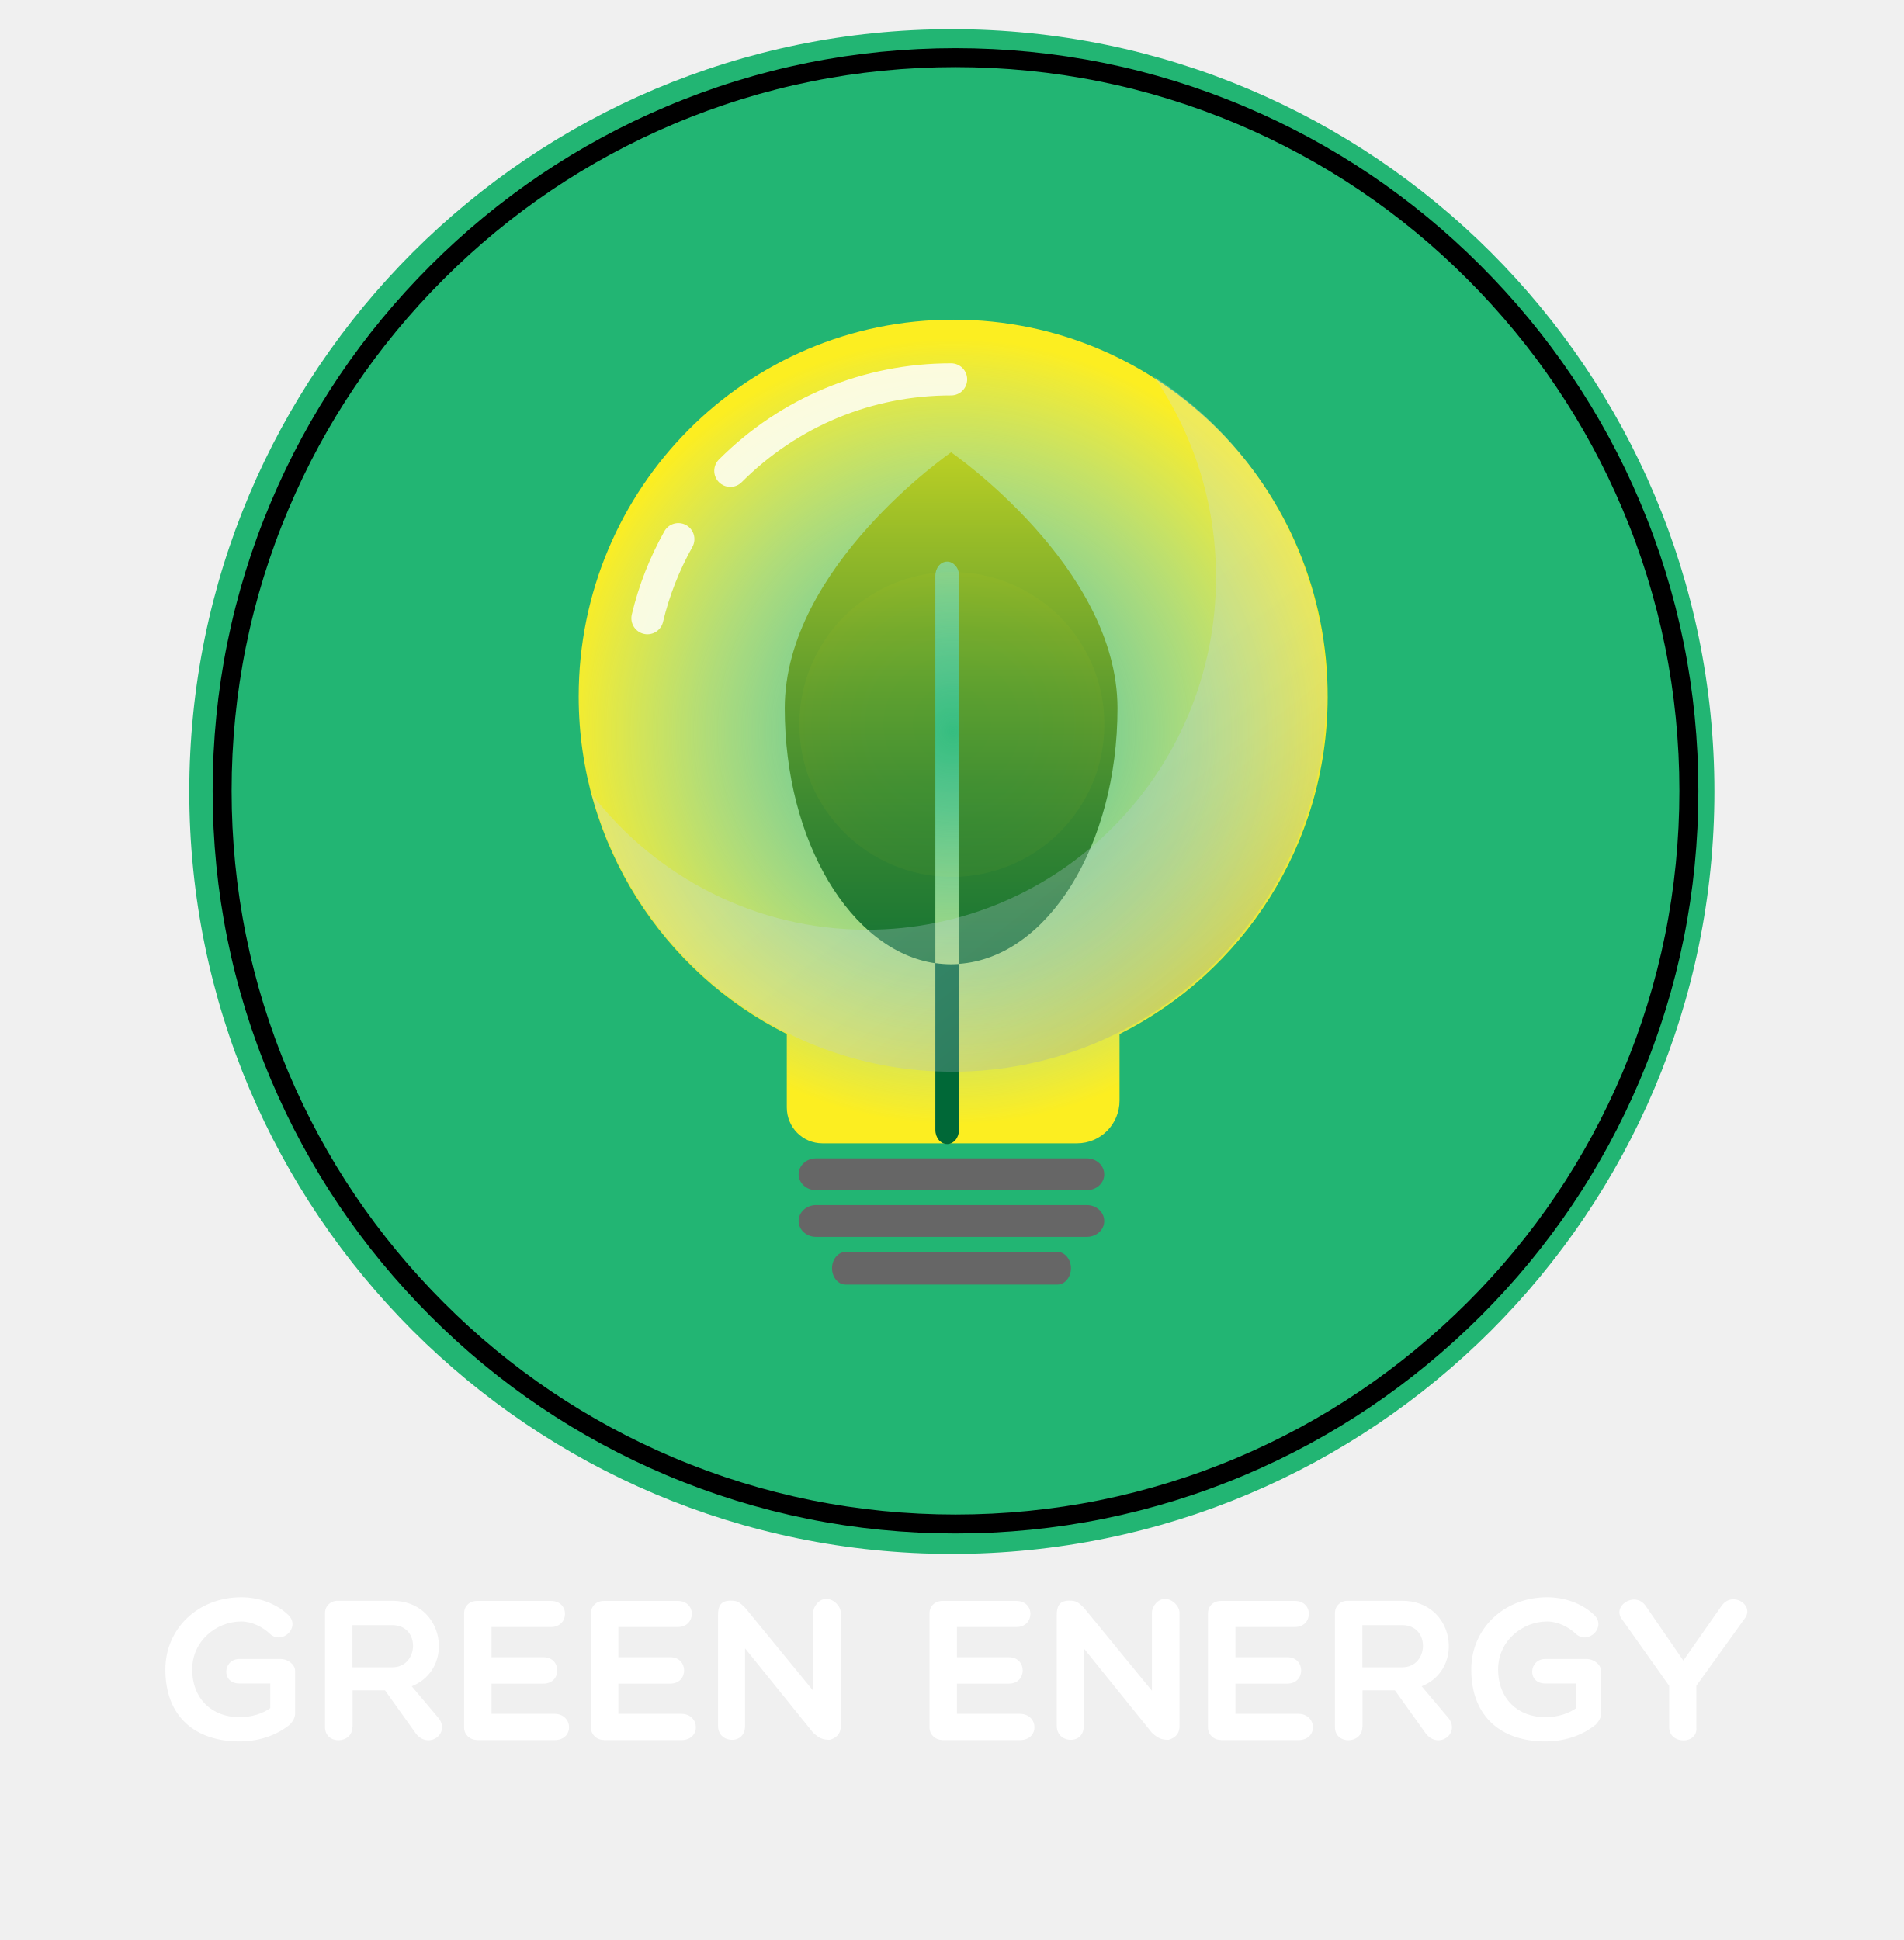
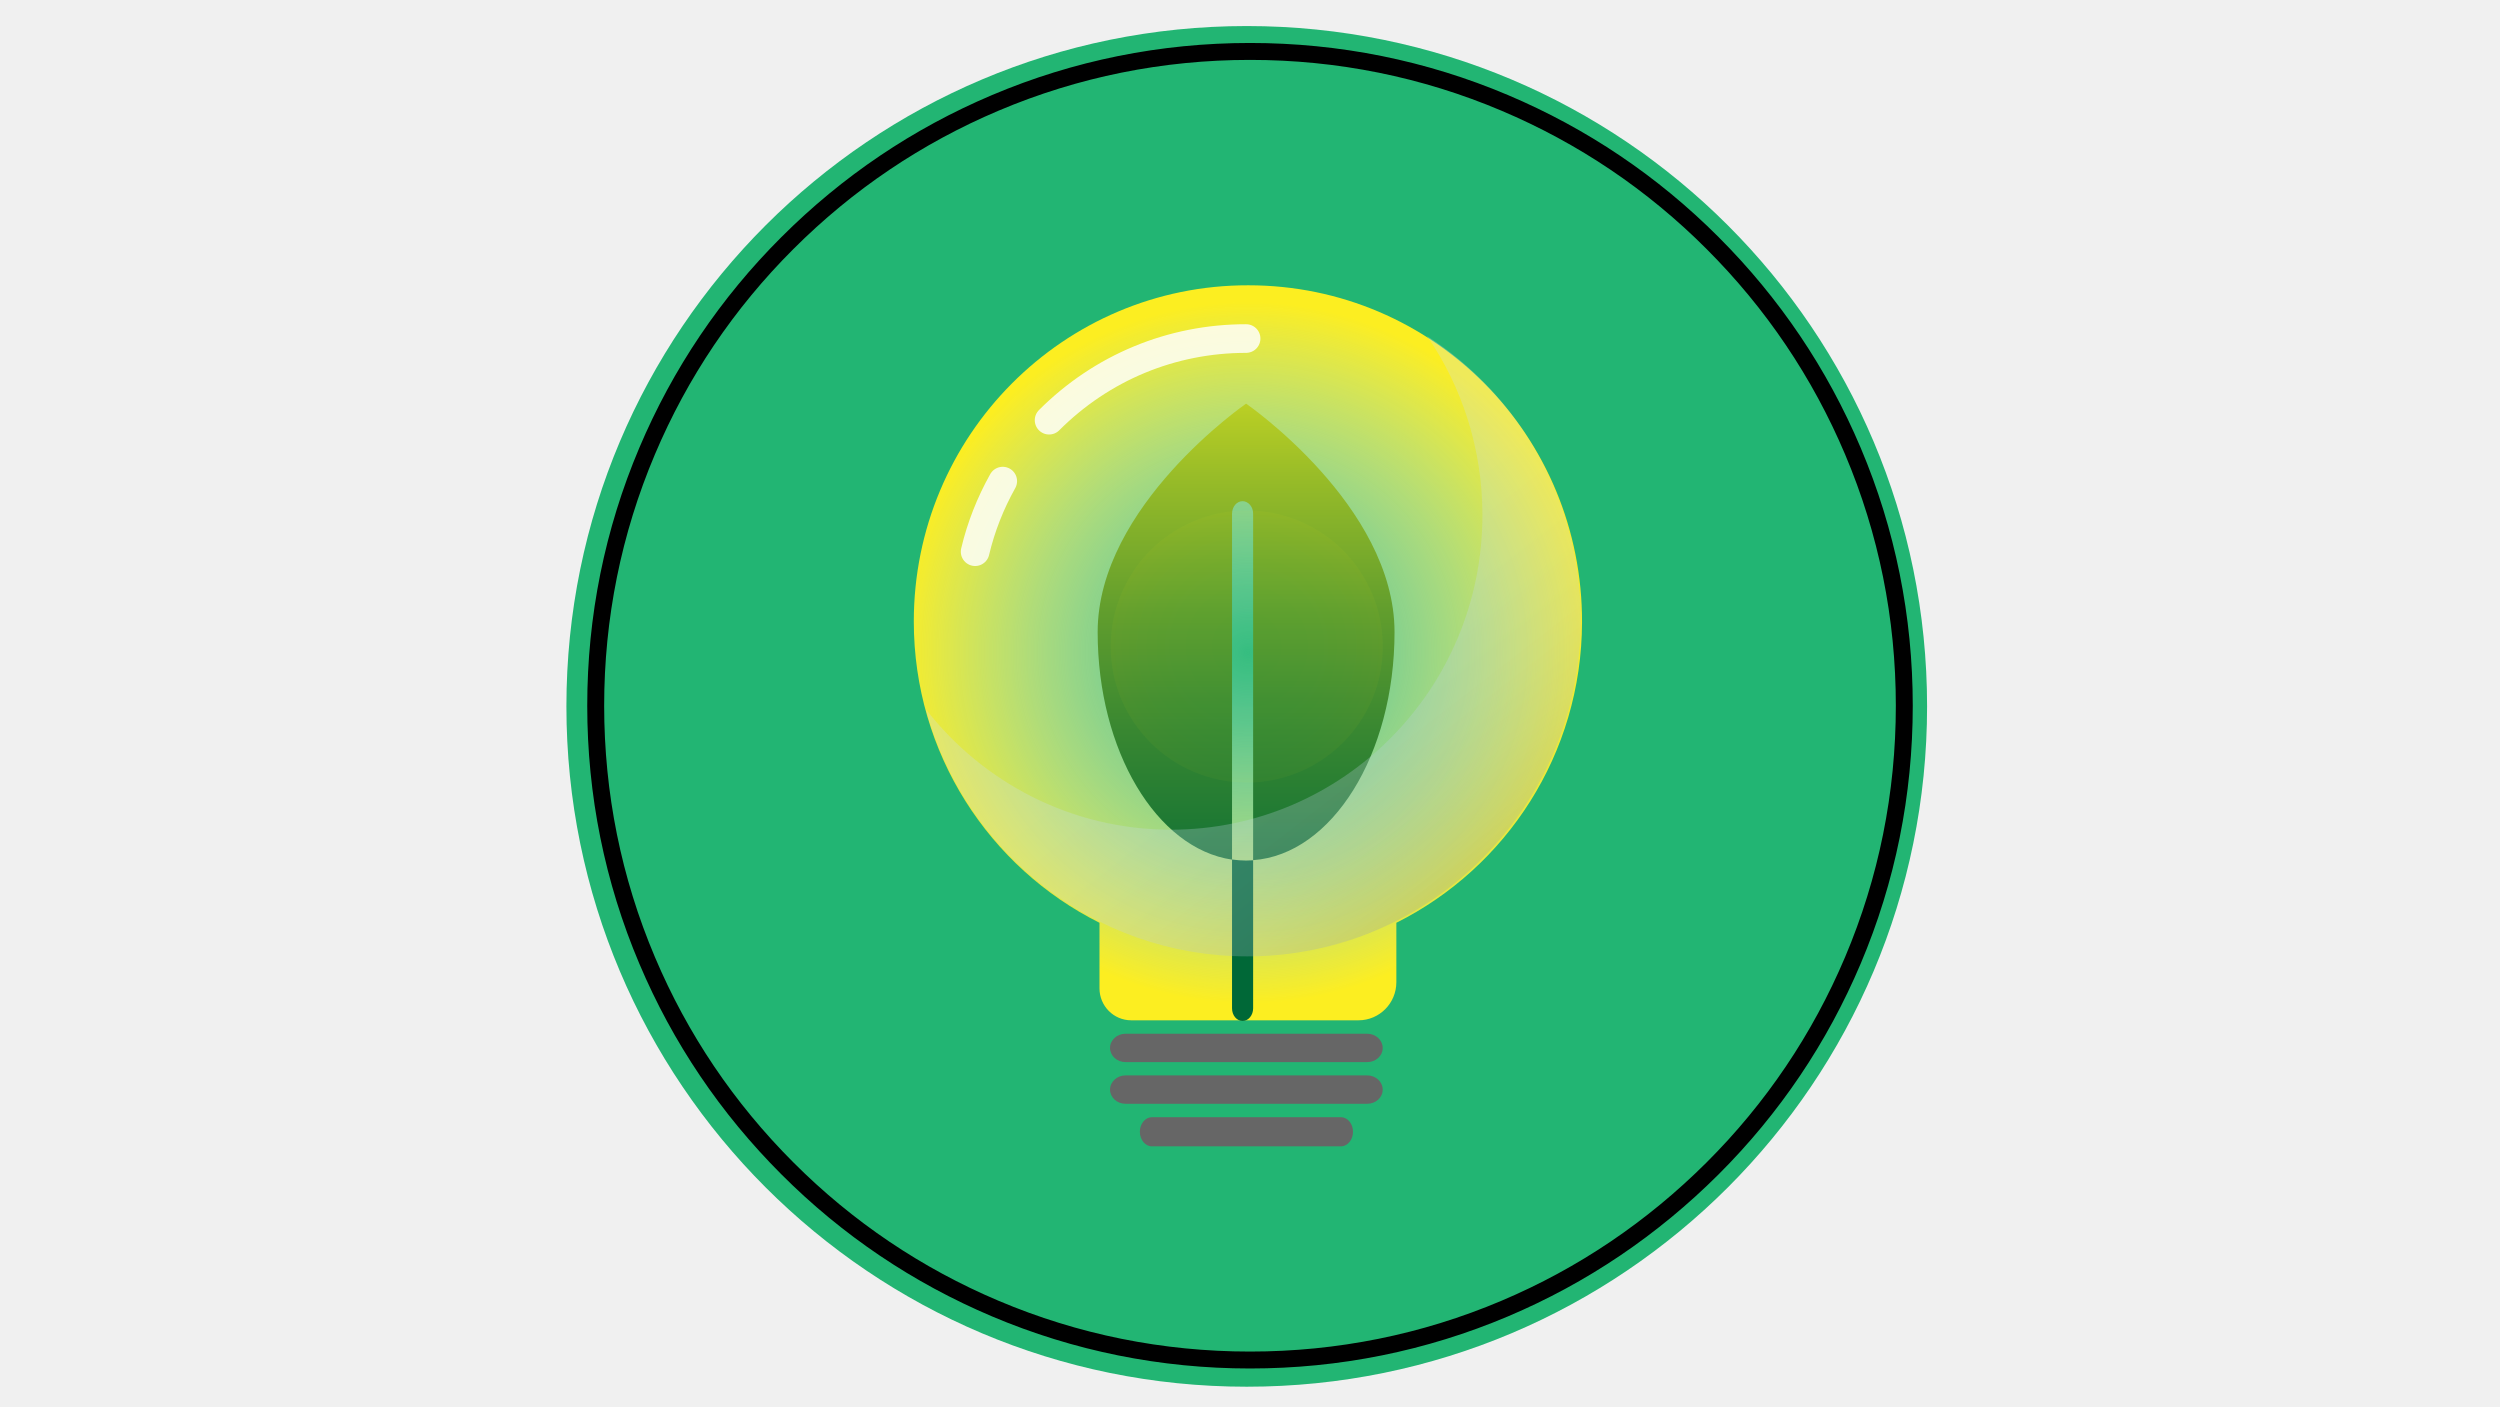
- <svg xmlns="http://www.w3.org/2000/svg" version="1.1" id="Layer_1" x="0px" y="0px" viewBox="0 0 1304.4 1329.6" style="enable-background:new 0 0 1304.4 1329.6;" xml:space="preserve">
+ <svg xmlns="http://www.w3.org/2000/svg" version="1.1" id="Layer_1" x="0px" y="0px" viewBox="0 0 1920 1080" style="enable-background:new 0 0 1920 1080;" xml:space="preserve">
  <style type="text/css">
	.st0{fill:#22B573;}
	.st1{fill:none;stroke:#000000;stroke-width:13;stroke-miterlimit:10;}
	.st2{fill:url(#SVGID_1_);}
	.st3{fill:#666666;}
	.st4{fill:url(#SVGID_2_);}
	.st5{fill:#006837;}
- 	.st6{opacity:0.27;fill:url(#SVGID_3_);enable-background:new    ;}
- 	.st7{fill:url(#SVGID_4_);fill-opacity:0;}
- 	
- 		.st8{opacity:0.83;fill:none;stroke:#FFFFFF;stroke-width:22;stroke-linecap:round;stroke-miterlimit:10;enable-background:new    ;}
- 	.st9{opacity:4.000000e-02;fill:url(#SVGID_5_);enable-background:new    ;}
- 	.st10{enable-background:new    ;}
- 	.st11{fill:#FFFFFF;}
+ 	.st6{opacity:0.27;fill:url(#SVGID_3_);}
+ 	.st7{opacity:0;fill:url(#SVGID_4_);}
+ 	.st8{opacity:0.83;fill:none;stroke:#FFFFFF;stroke-width:22;stroke-linecap:round;stroke-miterlimit:10;}
+ 	.st9{opacity:4.000000e-02;fill:url(#SVGID_5_);}
</style>
+   <circle class="st0" cx="957.5" cy="542.5" r="522.5" />
+   <path class="st1" d="M960,1044.5c-67.8,0-133.7-13.3-195.6-39.5c-59.8-25.3-113.6-61.5-159.7-107.7  c-46.2-46.2-82.4-99.9-107.7-159.7c-26.2-61.9-39.5-127.7-39.5-195.6s13.3-133.7,39.5-195.6c25.3-59.8,61.5-113.6,107.7-159.7  c46.2-46.2,99.9-82.4,159.7-107.7C826.3,52.8,892.2,39.5,960,39.5s133.7,13.3,195.6,39.5c59.8,25.3,113.6,61.5,159.7,107.7  c46.2,46.2,82.4,99.9,107.7,159.7c26.2,61.9,39.5,127.7,39.5,195.6s-13.3,133.7-39.5,195.6c-25.3,59.8-61.5,113.6-107.7,159.7  s-99.9,82.4-159.7,107.7C1093.7,1031.2,1027.8,1044.5,960,1044.5z" />
+   <radialGradient id="SVGID_1_" cx="958.375" cy="501.25" r="269.742" gradientUnits="userSpaceOnUse">
+     <stop offset="0" style="stop-color:#F2F2F2;stop-opacity:0.1" />
+     <stop offset="0.111" style="stop-color:#F3F2E3;stop-opacity:0.2" />
+     <stop offset="0.324" style="stop-color:#F5F1BC;stop-opacity:0.392" />
+     <stop offset="0.618" style="stop-color:#F8F07D;stop-opacity:0.656" />
+     <stop offset="0.978" style="stop-color:#FCEE27;stop-opacity:0.98" />
+     <stop offset="1" style="stop-color:#FCEE21" />
+   </radialGradient>
+   <path class="st2" d="M1215,478c-0.3,101.1-58.3,188.5-142.6,230.7v45.6c0,16.2-13,29.3-29.1,29.3H868.8c-13.5,0-24.4-11-24.4-24.6  v-50.3c-84.5-42.3-142.6-130-142.6-231.4c0-142.7,115-258.4,256.9-258.2C1101,219.1,1215.4,334.7,1215,478z" />
+   <path class="st3" d="M1029.8,880.4H884.7c-5.1,0-9.3-5-9.3-11.2v0c0-6.2,4.2-11.2,9.3-11.2h145.1c5.1,0,9.3,5,9.3,11.2v0  C1039.1,875.4,1034.9,880.4,1029.8,880.4z" />
+   <path class="st3" d="M1050.1,847.7H864.4c-6.6,0-11.9-4.9-11.9-10.9l0,0c0-6,5.4-10.9,11.9-10.9h185.6c6.6,0,11.9,4.9,11.9,10.9l0,0  C1062,842.8,1056.6,847.7,1050.1,847.7z" />
+   <path class="st3" d="M1050.1,815.7H864.4c-6.6,0-11.9-4.9-11.9-10.9l0,0c0-6,5.4-10.9,11.9-10.9h185.6c6.6,0,11.9,4.9,11.9,10.9l0,0  C1062,810.8,1056.6,815.7,1050.1,815.7z" />
  <g>
-     <circle class="st0" cx="652.2" cy="542.5" r="522.5" />
-     <path class="st1" d="M654.7,1044.5c-67.8,0-133.7-13.3-195.6-39.5c-59.8-25.3-113.6-61.5-159.7-107.7   c-46.2-46.2-82.4-99.9-107.7-159.7c-26.2-61.9-39.5-127.7-39.5-195.6s13.3-133.7,39.5-195.6c25.3-59.8,61.5-113.6,107.7-159.7   c46.2-46.2,99.9-82.4,159.7-107.7C521,52.8,586.9,39.5,654.7,39.5S788.4,52.8,850.3,79c59.8,25.3,113.6,61.5,159.7,107.7   c46.2,46.2,82.4,99.9,107.7,159.7c26.2,61.9,39.5,127.7,39.5,195.6s-13.3,133.7-39.5,195.6c-25.3,59.8-61.5,113.6-107.7,159.7   c-46.2,46.1-99.9,82.4-159.7,107.7C788.4,1031.2,722.5,1044.5,654.7,1044.5z" />
-     <radialGradient id="SVGID_1_" cx="653.101" cy="501.35" r="269.73" gradientUnits="userSpaceOnUse">
-       <stop offset="0" style="stop-color:#F2F2F2;stop-opacity:0.1" />
-       <stop offset="0.111" style="stop-color:#F3F2E3;stop-opacity:0.2" />
-       <stop offset="0.324" style="stop-color:#F5F1BC;stop-opacity:0.392" />
-       <stop offset="0.618" style="stop-color:#F8F07D;stop-opacity:0.656" />
-       <stop offset="0.978" style="stop-color:#FCEE27;stop-opacity:0.98" />
-       <stop offset="1" style="stop-color:#FCEE21" />
-     </radialGradient>
-     <path class="st2" d="M909.7,478c-0.3,101.1-58.3,188.5-142.6,230.7v45.6c0,16.2-13,29.3-29.1,29.3H563.5c-13.5,0-24.4-11-24.4-24.6   v-50.3c-84.5-42.3-142.6-130-142.6-231.4c0-142.7,115-258.4,256.9-258.2C795.7,219.1,910.1,334.7,909.7,478z" />
-     <path class="st3" d="M724.5,880.4H579.4c-5.1,0-9.3-5-9.3-11.2l0,0c0-6.2,4.2-11.2,9.3-11.2h145.1c5.1,0,9.3,5,9.3,11.2l0,0   C733.8,875.4,729.6,880.4,724.5,880.4z" />
-     <path class="st3" d="M744.8,847.7H559.1c-6.6,0-11.9-4.9-11.9-10.9l0,0c0-6,5.4-10.9,11.9-10.9h185.6c6.6,0,11.9,4.9,11.9,10.9l0,0   C756.7,842.8,751.3,847.7,744.8,847.7z" />
-     <path class="st3" d="M744.8,815.7H559.1c-6.6,0-11.9-4.9-11.9-10.9l0,0c0-6,5.4-10.9,11.9-10.9h185.6c6.6,0,11.9,4.9,11.9,10.9l0,0   C756.7,810.8,751.3,815.7,744.8,815.7z" />
-     <g>
-       <linearGradient id="SVGID_2_" gradientUnits="userSpaceOnUse" x1="651.7" y1="261.067" x2="651.7" y2="768.683">
-         <stop offset="0" style="stop-color:#D9E021" />
-         <stop offset="0.208" style="stop-color:#98BC28" />
-         <stop offset="0.408" style="stop-color:#629E2D" />
-         <stop offset="0.593" style="stop-color:#388731" />
-         <stop offset="0.759" style="stop-color:#197634" />
-         <stop offset="0.9" style="stop-color:#076C36" />
-         <stop offset="1" style="stop-color:#006837" />
-       </linearGradient>
-       <path class="st4" d="M765.7,485.4c0,94.1-48.1,170.9-108.6,175.2V394.5c0-2.7-0.9-5.1-2.4-6.8c-1.5-1.7-3.5-2.8-5.7-2.8    c-4.5,0-8.1,4.3-8.1,9.7v265.6c-57.9-8.5-103.2-83.5-103.2-174.8c0-96.9,114-175.4,114-175.4S765.7,388.5,765.7,485.4z" />
-       <path class="st5" d="M657.1,660.7v113.7c0,5.3-3.6,9.7-8.1,9.7s-8.1-4.3-8.1-9.7V660.1c3.6,0.5,7.2,0.8,10.8,0.8    C653.5,660.9,655.3,660.8,657.1,660.7z" />
-     </g>
-     <linearGradient id="SVGID_3_" gradientUnits="userSpaceOnUse" x1="536.743" y1="326.167" x2="889.309" y2="781.672">
-       <stop offset="0" style="stop-color:#CCE0F4" />
-       <stop offset="0.356" style="stop-color:#CADEF2" />
-       <stop offset="0.491" style="stop-color:#C5D8EB" />
-       <stop offset="0.59" style="stop-color:#BBCDDF" />
-       <stop offset="0.67" style="stop-color:#ACBDCE" />
-       <stop offset="0.739" style="stop-color:#99A8B8" />
-       <stop offset="0.801" style="stop-color:#828F9C" />
-       <stop offset="0.857" style="stop-color:#67717B" />
-       <stop offset="0.908" style="stop-color:#474E55" />
-       <stop offset="0.954" style="stop-color:#24272B" />
-       <stop offset="0.994" style="stop-color:#000000" />
+     <linearGradient id="SVGID_2_" gradientUnits="userSpaceOnUse" x1="957" y1="261.067" x2="957" y2="768.683">
+       <stop offset="0" style="stop-color:#D9E021" />
+       <stop offset="0.208" style="stop-color:#98BC28" />
+       <stop offset="0.408" style="stop-color:#629E2D" />
+       <stop offset="0.593" style="stop-color:#388731" />
+       <stop offset="0.759" style="stop-color:#197634" />
+       <stop offset="0.9" style="stop-color:#076C36" />
+       <stop offset="1" style="stop-color:#006837" />
    </linearGradient>
-     <path class="st6" d="M908.7,475.8c0,142.9-114.6,258.7-256.1,258.7c-117.9,0-217.1-80.4-246.9-189.9   c43.8,56.4,111.9,92.6,188.3,92.6c132.1,0,239.2-108.2,239.2-241.6c0-51.1-15.7-98.5-42.5-137.5C861.7,304,908.7,384.4,908.7,475.8   z" />
-     <radialGradient id="SVGID_4_" cx="651.7" cy="474" r="229" gradientUnits="userSpaceOnUse">
-       <stop offset="0" style="stop-color:#FCEE21;stop-opacity:0.4" />
-       <stop offset="0.155" style="stop-color:#FCEE25;stop-opacity:0.353" />
-       <stop offset="0.295" style="stop-color:#FBEE2F;stop-opacity:0.311" />
-       <stop offset="0.428" style="stop-color:#FAEF42;stop-opacity:0.271" />
-       <stop offset="0.557" style="stop-color:#F9EF5B;stop-opacity:0.232" />
-       <stop offset="0.683" style="stop-color:#F8F07D;stop-opacity:0.194" />
-       <stop offset="0.808" style="stop-color:#F6F1A5;stop-opacity:0.156" />
-       <stop offset="0.928" style="stop-color:#F3F1D5;stop-opacity:0.12" />
-       <stop offset="0.994" style="stop-color:#F2F2F2;stop-opacity:0.1" />
-     </radialGradient>
-     <circle class="st7" cx="651.7" cy="474" r="229" />
-     <path class="st8" d="M500.4,322.7c40.4-40.4,94.1-62.7,151.3-62.7" />
-     <path class="st8" d="M443.6,423.7c4.5-19,11.7-37.2,21.2-54.2" />
-     <radialGradient id="SVGID_5_" cx="652.2" cy="496.5" r="104.5" gradientUnits="userSpaceOnUse">
-       <stop offset="0" style="stop-color:#1CE273" />
-       <stop offset="0.163" style="stop-color:#1FE272" />
-       <stop offset="0.299" style="stop-color:#2AE36E" />
-       <stop offset="0.426" style="stop-color:#3BE468" />
-       <stop offset="0.547" style="stop-color:#53E55F" />
-       <stop offset="0.663" style="stop-color:#73E753" />
-       <stop offset="0.776" style="stop-color:#9AE945" />
-       <stop offset="0.885" style="stop-color:#C7EB34" />
-       <stop offset="0.992" style="stop-color:#FBEE22" />
-       <stop offset="0.994" style="stop-color:#FCEE21" />
-     </radialGradient>
-     <circle class="st9" cx="652.2" cy="496.5" r="104.5" />
+     <path class="st4" d="M1071,485.4c0,94.1-48.1,170.9-108.6,175.2V394.5c0-2.7-0.9-5.1-2.4-6.8c-1.5-1.7-3.5-2.8-5.7-2.8   c-4.5,0-8.1,4.3-8.1,9.7v265.6C888.3,651.7,843,576.7,843,485.4C843,388.5,957,310,957,310S1071,388.5,1071,485.4z" />
+     <path class="st5" d="M962.4,660.7v113.7c0,5.3-3.6,9.7-8.1,9.7c-4.5,0-8.1-4.3-8.1-9.7V660.1c3.6,0.5,7.2,0.8,10.8,0.8   C958.8,660.9,960.6,660.8,962.4,660.7z" />
  </g>
-   <g class="st10">
-     <path class="st11" d="M198.7,1181.9c-10,8.1-22.3,11.6-34.7,11.6c-29.7,0-50.7-16.5-50.7-49.3c0-27.8,22.2-49.5,52-49.5   c11.2,0,23.4,3.7,32.2,12.1c8.6,8.3-3.8,20.5-12.3,13.2c-5.2-5-12.6-8.7-19.9-8.7c-17.1,0-33.6,13.4-33.6,32.8   c0,20.4,13.8,32.8,32.3,32.8c8.6,0,16-2.5,21.2-6.2v-16.9H164c-12.6,0-11.3-16.8,0-16.8h28.2c5.2,0,10,3.9,10,8.1v29.3   C202.2,1176.9,201.1,1179.2,198.7,1181.9z" />
-     <path class="st11" d="M241.5,1183.5c0,12-18.8,12.4-18.8,0.3v-78.3c0-4.8,3.8-8.4,8.5-8.4h37.6c35.9,0,43.2,46.8,13.3,58.6   l18.8,22.3c7.3,10.6-7.3,20.8-15.8,10.3l-21.3-29.8h-22.2V1183.5z M241.5,1142.7h27.3c18.4,0,19.5-28.9,0-28.9h-27.3V1142.7z" />
-     <path class="st11" d="M326.8,1192.5c-4.9,0-8.8-3.7-8.8-8.5v-78.3c0-5,3.8-8.5,8.8-8.5h50.7c13,0,12.7,17.9,0,17.9h-40.7v20.7h35.6   c12.6,0,12.6,18.1,0,18.1h-35.6v20.7h43.1c12.9,0,13.8,18,0,18H326.8z" />
-     <path class="st11" d="M413.7,1192.5c-4.9,0-8.8-3.7-8.8-8.5v-78.3c0-5,3.8-8.5,8.8-8.5h50.7c13,0,12.7,17.9,0,17.9h-40.7v20.7h35.6   c12.6,0,12.6,18.1,0,18.1h-35.6v20.7h43.1c12.9,0,13.8,18,0,18H413.7z" />
-     <path class="st11" d="M492,1106.8c0-5,1.1-9.8,8.5-9.8c5.1,0,6.2,1.2,10,4.8l46.7,57v-53.5c0-4.5,4.1-9.5,8.9-9.5   c5.1,0,10,5,10,9.5v77.6c0,6.1-3.8,8.4-7.5,9.5c-4.9,0-7.3-1.1-11.4-4.8l-46.7-57.9v53.2c0,6.1-3.8,9.5-8.9,9.5s-9.6-3.4-9.6-9.5   V1106.8z" />
-     <path class="st11" d="M645.7,1192.5c-4.9,0-8.8-3.7-8.8-8.5v-78.3c0-5,3.8-8.5,8.8-8.5h50.7c13,0,12.7,17.9,0,17.9h-40.7v20.7h35.6   c12.6,0,12.6,18.1,0,18.1h-35.6v20.7h43.1c12.9,0,13.8,18,0,18H645.7z" />
-     <path class="st11" d="M724.1,1106.8c0-5,1.1-9.8,8.5-9.8c5.1,0,6.2,1.2,10,4.8l46.7,57v-53.5c0-4.5,4.1-9.5,8.9-9.5   c5.1,0,10,5,10,9.5v77.6c0,6.1-3.8,8.4-7.5,9.5c-4.9,0-7.3-1.1-11.4-4.8l-46.7-57.9v53.2c0,6.1-3.8,9.5-8.9,9.5s-9.6-3.4-9.6-9.5   V1106.8z" />
-     <path class="st11" d="M836.5,1192.5c-4.9,0-8.8-3.7-8.8-8.5v-78.3c0-5,3.8-8.5,8.8-8.5h50.7c13,0,12.7,17.9,0,17.9h-40.7v20.7h35.6   c12.6,0,12.6,18.1,0,18.1h-35.6v20.7h43.1c12.9,0,13.8,18,0,18H836.5z" />
-     <path class="st11" d="M933.5,1183.5c0,12-18.8,12.4-18.8,0.3v-78.3c0-4.8,3.8-8.4,8.5-8.4h37.6c35.9,0,43.2,46.8,13.3,58.6   l18.8,22.3c7.3,10.6-7.3,20.8-15.8,10.3l-21.3-29.8h-22.2V1183.5z M933.5,1142.7h27.3c18.4,0,19.5-28.9,0-28.9h-27.3V1142.7z" />
-     <path class="st11" d="M1093.5,1181.9c-10,8.1-22.3,11.6-34.7,11.6c-29.7,0-50.7-16.5-50.7-49.3c0-27.8,22.2-49.5,52-49.5   c11.2,0,23.4,3.7,32.2,12.1c8.6,8.3-3.8,20.5-12.3,13.2c-5.2-5-12.6-8.7-19.9-8.7c-17.1,0-33.6,13.4-33.6,32.8   c0,20.4,13.8,32.8,32.3,32.8c8.6,0,16-2.5,21.2-6.2v-16.9h-21.2c-12.6,0-11.3-16.8,0-16.8h28.2c5.2,0,10,3.9,10,8.1v29.3   C1097.1,1176.9,1095.9,1179.2,1093.5,1181.9z" />
-     <path class="st11" d="M1111.6,1110.1c-7.6-9.2,8.3-19.8,15.8-9.8l26,37.8l26.4-37.8c7.5-10.1,22.9,0,15.5,9.2l-33,45.9v28.4   c1.3,12-18.6,12-18.6,0v-28.4L1111.6,1110.1z" />
-   </g>
+   <linearGradient id="SVGID_3_" gradientUnits="userSpaceOnUse" x1="842.061" y1="326.144" x2="1194.627" y2="781.649">
+     <stop offset="0" style="stop-color:#CCE0F4" />
+     <stop offset="0.356" style="stop-color:#CADEF2" />
+     <stop offset="0.491" style="stop-color:#C5D8EB" />
+     <stop offset="0.59" style="stop-color:#BBCDDF" />
+     <stop offset="0.67" style="stop-color:#ACBDCE" />
+     <stop offset="0.739" style="stop-color:#99A8B8" />
+     <stop offset="0.801" style="stop-color:#828F9C" />
+     <stop offset="0.857" style="stop-color:#67717B" />
+     <stop offset="0.908" style="stop-color:#474E55" />
+     <stop offset="0.954" style="stop-color:#24272B" />
+     <stop offset="0.994" style="stop-color:#000000" />
+   </linearGradient>
+   <path class="st6" d="M1214,475.8c0,142.9-114.6,258.7-256.1,258.7c-117.9,0-217.1-80.4-246.9-189.9c43.8,56.4,111.9,92.6,188.3,92.6  c132.1,0,239.2-108.2,239.2-241.6c0-51.1-15.7-98.5-42.5-137.5C1167,304,1214,384.4,1214,475.8z" />
+   <radialGradient id="SVGID_4_" cx="957" cy="474" r="229" gradientUnits="userSpaceOnUse">
+     <stop offset="0" style="stop-color:#FCEE21;stop-opacity:0.4" />
+     <stop offset="0.155" style="stop-color:#FCEE25;stop-opacity:0.353" />
+     <stop offset="0.295" style="stop-color:#FBEE2F;stop-opacity:0.311" />
+     <stop offset="0.428" style="stop-color:#FAEF42;stop-opacity:0.271" />
+     <stop offset="0.557" style="stop-color:#F9EF5B;stop-opacity:0.232" />
+     <stop offset="0.683" style="stop-color:#F8F07D;stop-opacity:0.194" />
+     <stop offset="0.808" style="stop-color:#F6F1A5;stop-opacity:0.156" />
+     <stop offset="0.928" style="stop-color:#F3F1D5;stop-opacity:0.12" />
+     <stop offset="0.994" style="stop-color:#F2F2F2;stop-opacity:0.1" />
+   </radialGradient>
+   <circle class="st7" cx="957" cy="474" r="229" />
+   <path class="st8" d="M805.7,322.7C846.1,282.3,899.8,260,957,260" />
+   <path class="st8" d="M748.9,423.7c4.5-19,11.7-37.2,21.2-54.2" />
+   <radialGradient id="SVGID_5_" cx="957.5" cy="496.5" r="104.5" gradientUnits="userSpaceOnUse">
+     <stop offset="0" style="stop-color:#1CE273" />
+     <stop offset="0.163" style="stop-color:#1FE272" />
+     <stop offset="0.299" style="stop-color:#2AE36E" />
+     <stop offset="0.426" style="stop-color:#3BE468" />
+     <stop offset="0.547" style="stop-color:#53E55F" />
+     <stop offset="0.663" style="stop-color:#73E753" />
+     <stop offset="0.776" style="stop-color:#9AE945" />
+     <stop offset="0.885" style="stop-color:#C7EB34" />
+     <stop offset="0.992" style="stop-color:#FBEE22" />
+     <stop offset="0.994" style="stop-color:#FCEE21" />
+   </radialGradient>
+   <circle class="st9" cx="957.5" cy="496.5" r="104.5" />
</svg>
